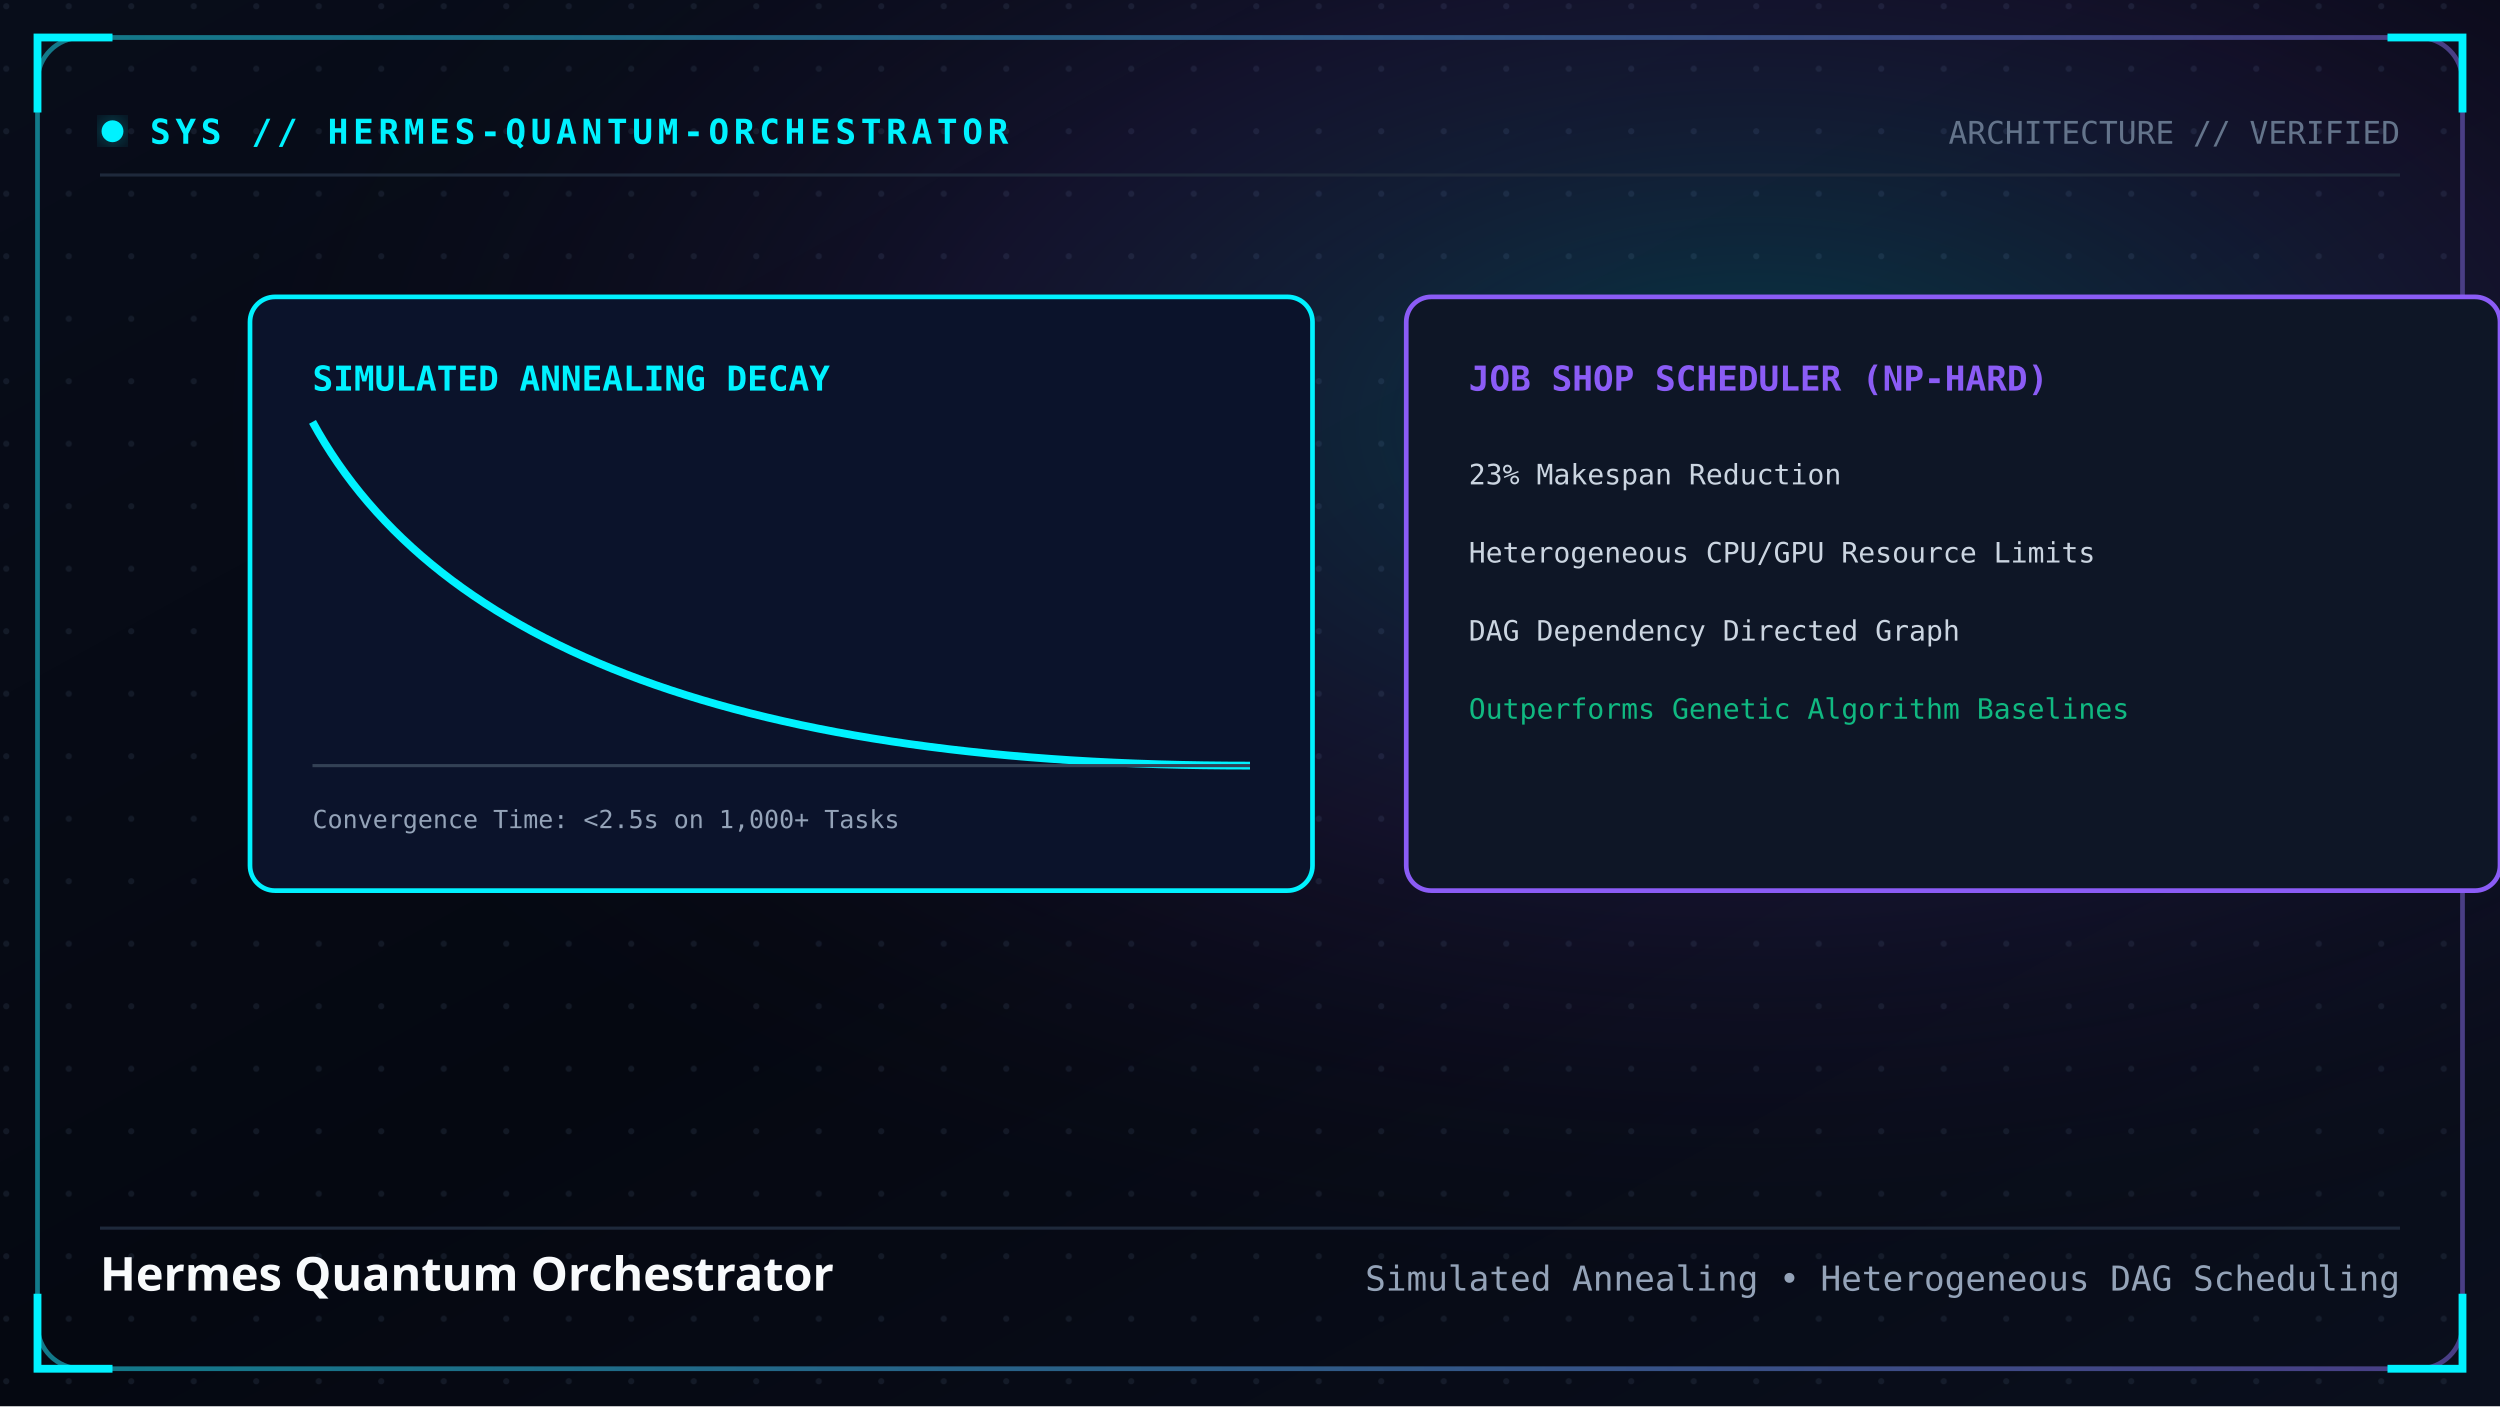
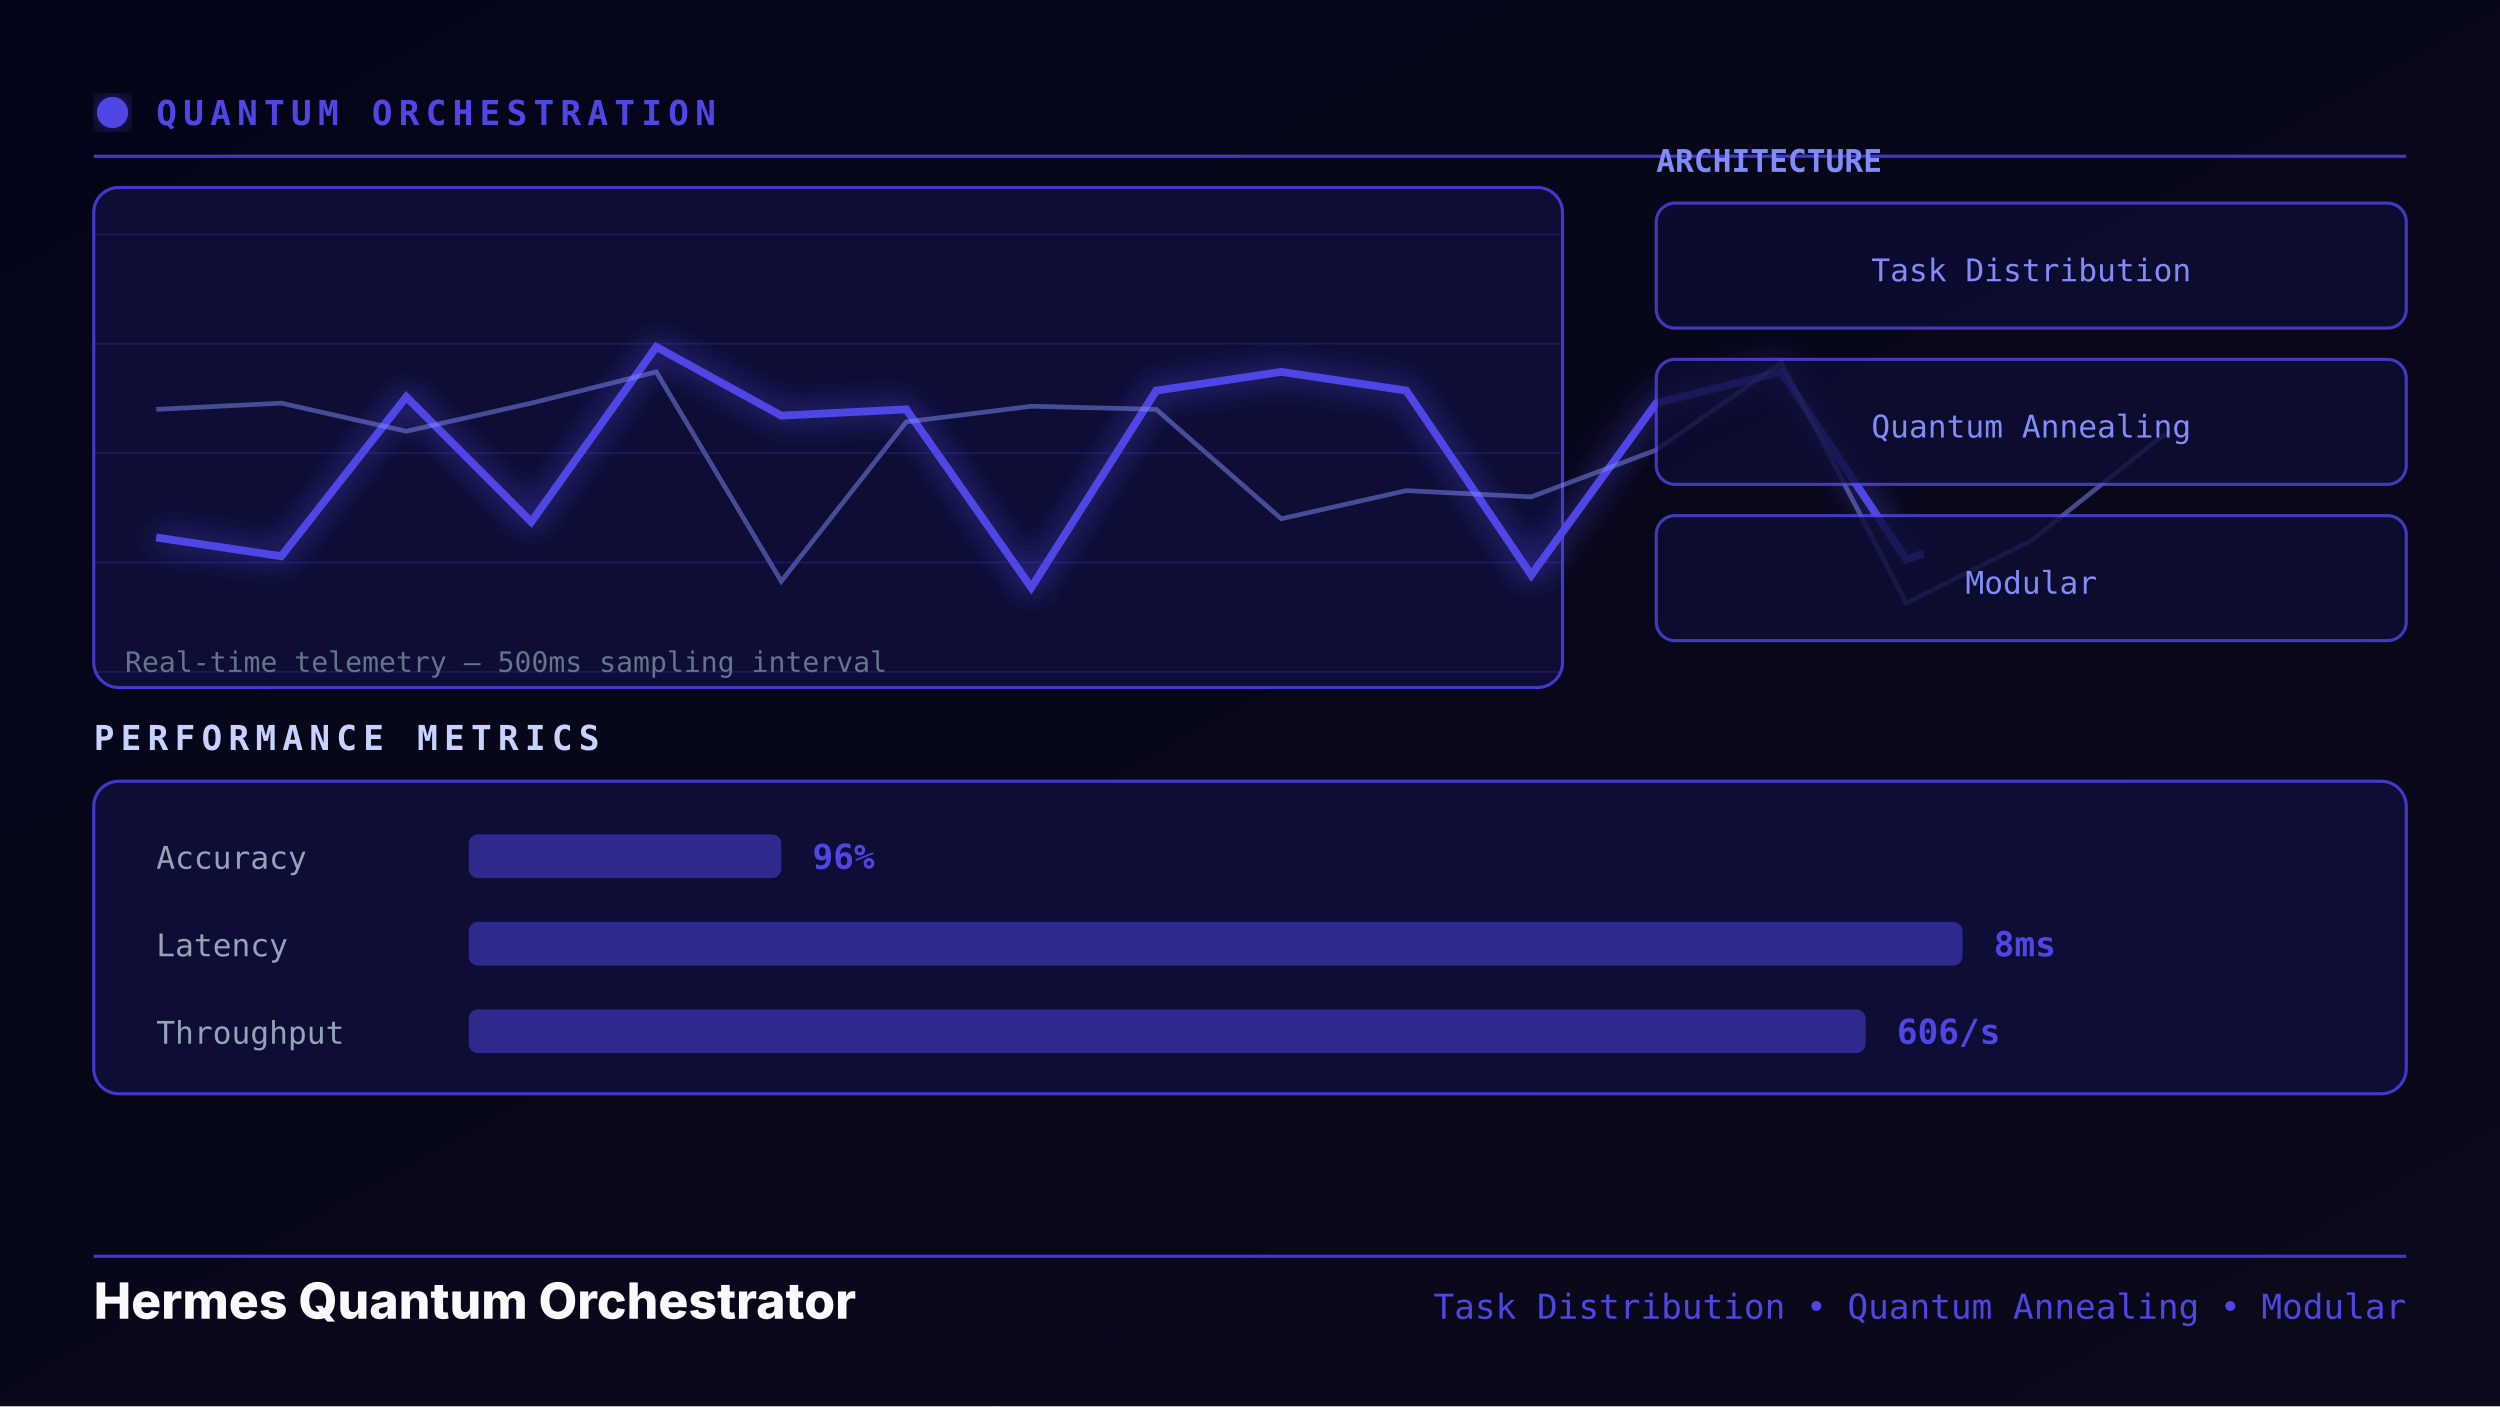
- <svg xmlns="http://www.w3.org/2000/svg" viewBox="0 0 800 450" width="100%" height="100%">
+ <svg xmlns="http://www.w3.org/2000/svg" viewBox="0 0 800 450">
  <defs>
-     <linearGradient id="bgGrad_hermes-quantum-orchestrator" x1="0%" y1="0%" x2="100%" y2="100%">
-       <stop offset="0%" stop-color="#080D1A" />
-       <stop offset="50%" stop-color="#050811" />
-       <stop offset="100%" stop-color="#0A0F1D" />
+     <linearGradient id="hermesquantumorchestratorsvg_bg" x1="0" y1="0" x2="1" y2="1">
+       <stop offset="0%" stop-color="#05051A" />
+       <stop offset="100%" stop-color="#0A0A1A" />
    </linearGradient>
-     <radialGradient id="aura_hermes-quantum-orchestrator" cx="70%" cy="30%" r="65%">
-       <stop offset="0%" stop-color="#00F2FF" stop-opacity="0.22" />
-       <stop offset="50%" stop-color="#8B5CF6" stop-opacity="0.10" />
-       <stop offset="100%" stop-color="#000000" stop-opacity="0" />
-     </radialGradient>
-     <linearGradient id="accentGrad_hermes-quantum-orchestrator" x1="0%" y1="0%" x2="100%" y2="0%">
-       <stop offset="0%" stop-color="#00F2FF" />
-       <stop offset="100%" stop-color="#8B5CF6" />
-     </linearGradient>
-     <pattern id="dotGrid_hermes-quantum-orchestrator" x="0" y="0" width="20" height="20" patternUnits="userSpaceOnUse">
-       <circle cx="2" cy="2" r="1" fill="#334155" fill-opacity="0.3" />
-     </pattern>
-     <filter id="glow_hermes-quantum-orchestrator" x="-20%" y="-20%" width="140%" height="140%">
-       <feGaussianBlur stdDeviation="5" result="blur" />
+     <filter id="hermesquantumorchestratorsvg_g">
+       <feGaussianBlur stdDeviation="5" />
      <feComposite in="SourceGraphic" in2="blur" operator="over" />
    </filter>
+     <style>
+       @keyframes hermesquantumorchestratorsvg_draw { 0%{stroke-dashoffset:800} 100%{stroke-dashoffset:0} }
+       @keyframes hermesquantumorchestratorsvg_pulse { 0%,100%{opacity:0.4} 50%{opacity:1} }
+       @keyframes hermesquantumorchestratorsvg_bar { 0%{width:0} 50%{width:100%} 100%{width:100%} }
+       .hermesquantumorchestratorsvg_line { stroke-dasharray:800; animation: hermesquantumorchestratorsvg_draw 4s ease-out forwards; }
+       .hermesquantumorchestratorsvg_dot { animation: hermesquantumorchestratorsvg_pulse 2.5s ease-in-out infinite; }
+     </style>
  </defs>
-   <rect width="800" height="450" fill="url(#bgGrad_hermes-quantum-orchestrator)" />
-   <rect width="800" height="450" fill="url(#dotGrid_hermes-quantum-orchestrator)" />
-   <rect width="800" height="450" fill="url(#aura_hermes-quantum-orchestrator)" />
-   <rect x="12" y="12" width="776" height="426" rx="14" fill="none" stroke="#1E293B" stroke-width="1.5" />
-   <rect x="12" y="12" width="776" height="426" rx="14" fill="none" stroke="url(#accentGrad_hermes-quantum-orchestrator)" stroke-width="1.5" stroke-opacity="0.4" />
-   <path d="M 12 36 L 12 12 L 36 12" fill="none" stroke="#00F2FF" stroke-width="2.5" />
-   <path d="M 764 12 L 788 12 L 788 36" fill="none" stroke="#00F2FF" stroke-width="2.5" />
-   <path d="M 12 414 L 12 438 L 36 438" fill="none" stroke="#00F2FF" stroke-width="2.5" />
-   <path d="M 764 438 L 788 438 L 788 414" fill="none" stroke="#00F2FF" stroke-width="2.5" />
-   <g transform="translate(32, 38)">
-     <circle cx="4" cy="4" r="3.5" fill="#00F2FF" filter="url(#glow_hermes-quantum-orchestrator)" />
-     <text x="16" y="8" font-family="'JetBrains Mono', monospace" font-size="11" font-weight="700" fill="#00F2FF" letter-spacing="1.5">SYS // HERMES-QUANTUM-ORCHESTRATOR</text>
-     <text x="736" y="8" text-anchor="end" font-family="'JetBrains Mono', monospace" font-size="10" fill="#64748B">ARCHITECTURE // VERIFIED</text>
-     <line x1="0" y1="18" x2="736" y2="18" stroke="#1E293B" stroke-width="1" />
+   <rect width="800" height="450" fill="url(#hermesquantumorchestratorsvg_bg)" />
+   <g transform="translate(30,30)">
+     <circle cx="6" cy="6" r="5" fill="#4F46E5" filter="url(#hermesquantumorchestratorsvg_g)" />
+     <text x="20" y="10" font-family="'JetBrains Mono',monospace" font-size="11" fill="#4F46E5" font-weight="700" letter-spacing="2">QUANTUM ORCHESTRATION</text>
+     <line x1="0" y1="20" x2="740" y2="20" stroke="#4338CA" stroke-width="1" />
  </g>
-   <g transform="translate(40, 75)">
-     <g transform="translate(40, 20)">
-       <rect x="0" y="0" width="340" height="190" rx="8" fill="#0B132B" stroke="#00F2FF" stroke-width="1.5" />
-       <text x="20" y="30" font-family="monospace" font-size="11" font-weight="bold" fill="#00F2FF">SIMULATED ANNEALING DECAY</text>
-       <path d="M 20 40 Q 80 150 320 150" fill="none" stroke="#00F2FF" stroke-width="2.5" />
-       <line x1="20" y1="150" x2="320" y2="150" stroke="#334155" />
-       <text x="20" y="170" font-family="monospace" font-size="8" fill="#94A3B8">Convergence Time: &lt;2.5s on 1,000+ Tasks</text>
-       <g transform="translate(370, 0)">
-         <rect x="0" y="0" width="350" height="190" rx="8" fill="#0E1626" stroke="#8B5CF6" stroke-width="1.5" />
-         <text x="20" y="30" font-family="monospace" font-size="11" font-weight="bold" fill="#8B5CF6">JOB SHOP SCHEDULER (NP-HARD)</text>
-         <text x="20" y="60" font-family="monospace" font-size="9" fill="#CBD5E1">23% Makespan Reduction</text>
-         <text x="20" y="85" font-family="monospace" font-size="9" fill="#CBD5E1">Heterogeneous CPU/GPU Resource Limits</text>
-         <text x="20" y="110" font-family="monospace" font-size="9" fill="#CBD5E1">DAG Dependency Directed Graph</text>
-         <text x="20" y="135" font-family="monospace" font-size="9" fill="#10B981">Outperforms Genetic Algorithm Baselines</text>
-       </g>
-     </g>
+   <g transform="translate(30,60)">
+     <rect x="0" y="0" width="470" height="160" rx="8" fill="#0D0D35" stroke="#4338CA" stroke-width="1" />
+     <polyline class="hermesquantumorchestratorsvg_line" points="20,112 60,118 100,67 140,107 180,51 220,73 260,71 300,128 340,65 380,59 420,65 460,124 500,69 540,59 580,119 620,106 660,59 700,114" fill="none" stroke="#4F46E5" stroke-width="2.5" filter="url(#hermesquantumorchestratorsvg_g)" />
+     <polyline class="hermesquantumorchestratorsvg_line" points="20,71 60,69 100,78 140,69 180,59 220,126 260,75 300,70 340,71 380,106 420,97 460,99 500,84 540,56 580,133 620,113 660,81 700,55" fill="none" stroke="#818CF8" stroke-width="1.5" opacity="0.5" style="animation-delay:0.5s" />
+     <line x1="0" y1="15" x2="470" y2="15" stroke="#4338CA" stroke-width="0.5" opacity="0.3" />
+     <line x1="0" y1="50" x2="470" y2="50" stroke="#4338CA" stroke-width="0.5" opacity="0.3" />
+     <line x1="0" y1="85" x2="470" y2="85" stroke="#4338CA" stroke-width="0.5" opacity="0.3" />
+     <line x1="0" y1="120" x2="470" y2="120" stroke="#4338CA" stroke-width="0.5" opacity="0.3" />
+     <line x1="0" y1="155" x2="470" y2="155" stroke="#4338CA" stroke-width="0.5" opacity="0.3" />
+     <text x="10" y="155" font-family="monospace" font-size="9" fill="#64748B">Real-time telemetry — 500ms sampling interval</text>
  </g>
-   <g transform="translate(32, 405)">
-     <line x1="0" y1="-12" x2="736" y2="-12" stroke="#1E293B" stroke-width="1" />
-     <text x="0" y="8" font-family="'Plus Jakarta Sans', system-ui, sans-serif" font-size="15" font-weight="800" fill="#F8FAFC">Hermes Quantum Orchestrator</text>
-     <text x="736" y="8" text-anchor="end" font-family="'JetBrains Mono', monospace" font-size="11" fill="#94A3B8">Simulated Annealing • Heterogeneous DAG Scheduling</text>
+   <g transform="translate(530,60)">
+     <text x="0" y="-5" font-family="monospace" font-size="10" fill="#818CF8" font-weight="700">ARCHITECTURE</text>
+     <rect x="0" y="5" width="240" height="40" rx="6" fill="#0D0D35" stroke="#4F46E5" stroke-width="1" opacity="0.8" />
+     <text x="120" y="30" text-anchor="middle" font-family="monospace" font-size="10" fill="#818CF8">Task Distribution</text>
+     <rect x="0" y="55" width="240" height="40" rx="6" fill="#0D0D35" stroke="#4F46E5" stroke-width="1" opacity="0.8" />
+     <text x="120" y="80" text-anchor="middle" font-family="monospace" font-size="10" fill="#818CF8">Quantum Annealing</text>
+     <rect x="0" y="105" width="240" height="40" rx="6" fill="#0D0D35" stroke="#4F46E5" stroke-width="1" opacity="0.8" />
+     <text x="120" y="130" text-anchor="middle" font-family="monospace" font-size="10" fill="#818CF8">Modular</text>
+   </g>
+   <g transform="translate(30,240)">
+     <text x="0" y="0" font-family="monospace" font-size="11" fill="#C7D2FE" font-weight="700" letter-spacing="2">PERFORMANCE METRICS</text>
+     <rect x="0" y="10" width="740" height="100" rx="8" fill="#0D0D35" stroke="#4338CA" stroke-width="1" />
+     <text x="20" y="38" font-family="monospace" font-size="10" fill="#94A3B8">Accuracy</text>
+     <rect class="hermesquantumorchestratorsvg_dot" x="120" y="27" width="100" height="14" rx="3" fill="#4F46E5" opacity="0.5" style="animation-delay:0s" />
+     <text x="230" y="38" font-family="monospace" font-size="11" fill="#4F46E5" font-weight="700">96%</text>
+     <text x="20" y="66" font-family="monospace" font-size="10" fill="#94A3B8">Latency</text>
+     <rect class="hermesquantumorchestratorsvg_dot" x="120" y="55" width="478" height="14" rx="3" fill="#4F46E5" opacity="0.5" style="animation-delay:0.3s" />
+     <text x="608" y="66" font-family="monospace" font-size="11" fill="#4F46E5" font-weight="700">8ms</text>
+     <text x="20" y="94" font-family="monospace" font-size="10" fill="#94A3B8">Throughput</text>
+     <rect class="hermesquantumorchestratorsvg_dot" x="120" y="83" width="447" height="14" rx="3" fill="#4F46E5" opacity="0.5" style="animation-delay:0.6s" />
+     <text x="577" y="94" font-family="monospace" font-size="11" fill="#4F46E5" font-weight="700">606/s</text>
+   </g>
+   <g transform="translate(30,410)">
+     <line x1="0" y1="-8" x2="740" y2="-8" stroke="#4338CA" stroke-width="1" />
+     <text x="0" y="12" font-family="'Inter',sans-serif" font-size="16" font-weight="800" fill="#F8FAFC">Hermes Quantum Orchestrator</text>
+     <text x="740" y="12" text-anchor="end" font-family="monospace" font-size="11" fill="#4F46E5">Task Distribution • Quantum Annealing • Modular</text>
  </g>
</svg>
